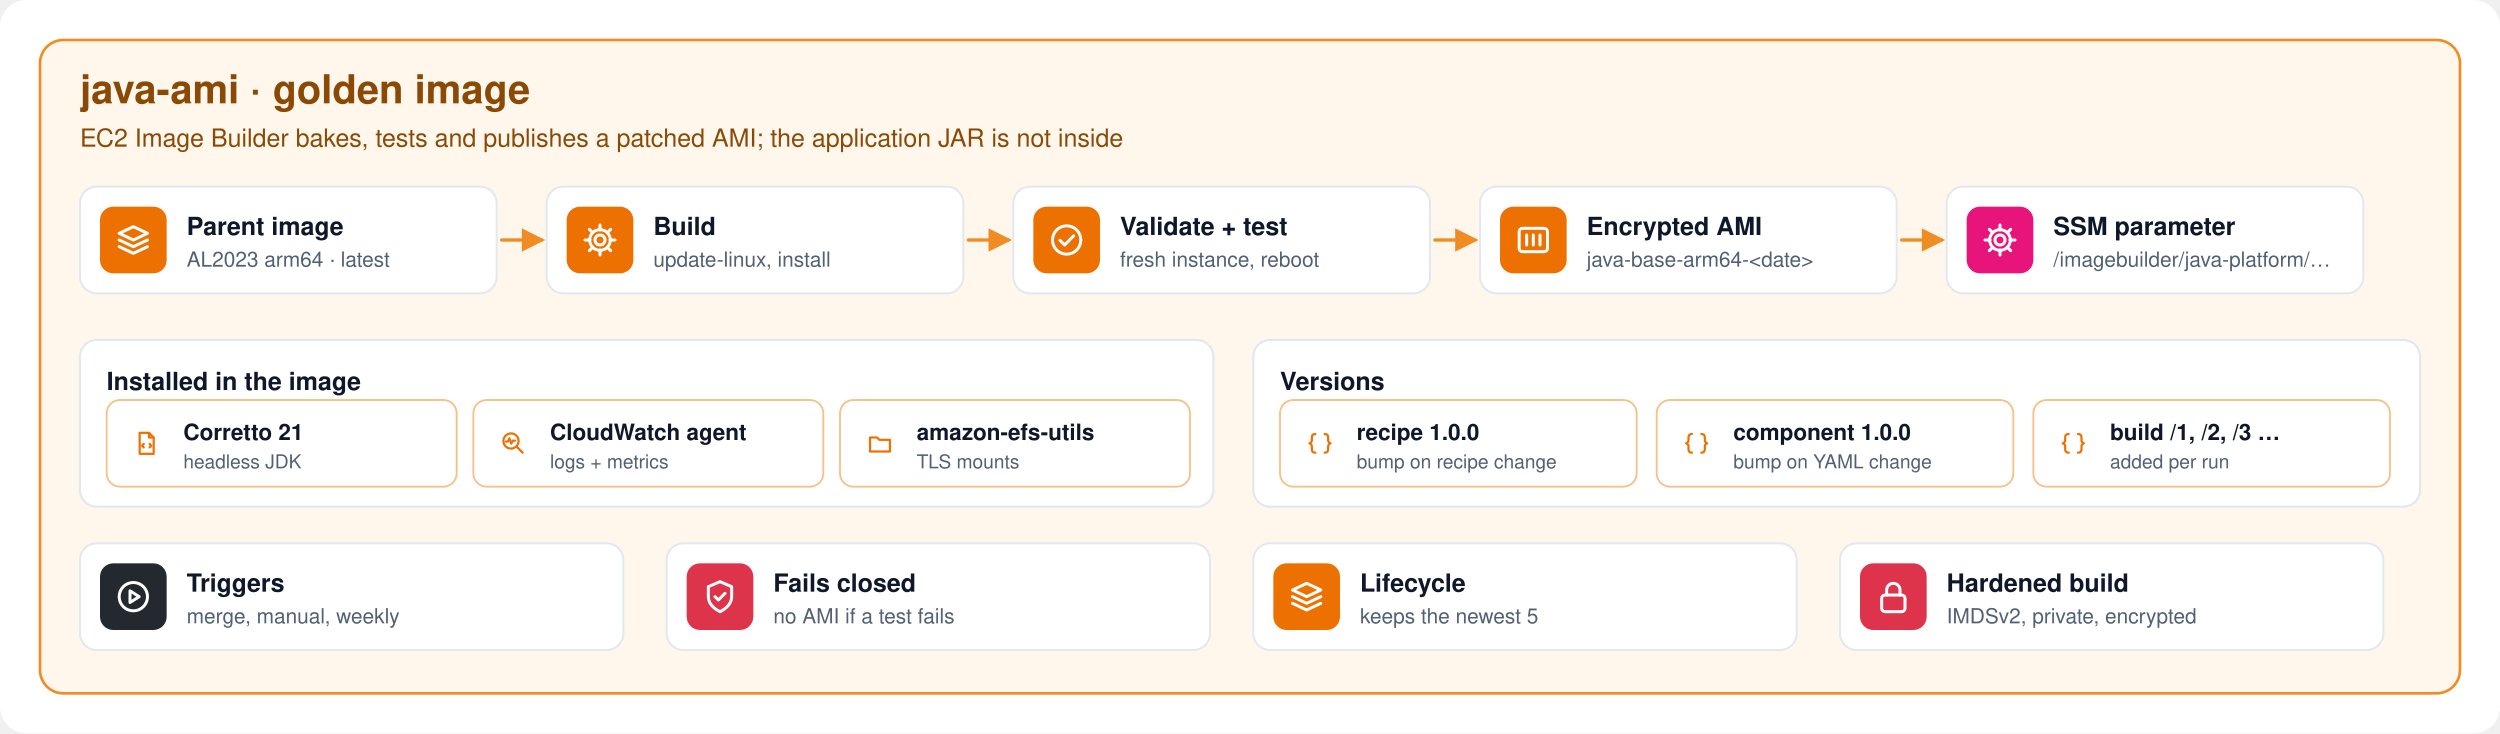
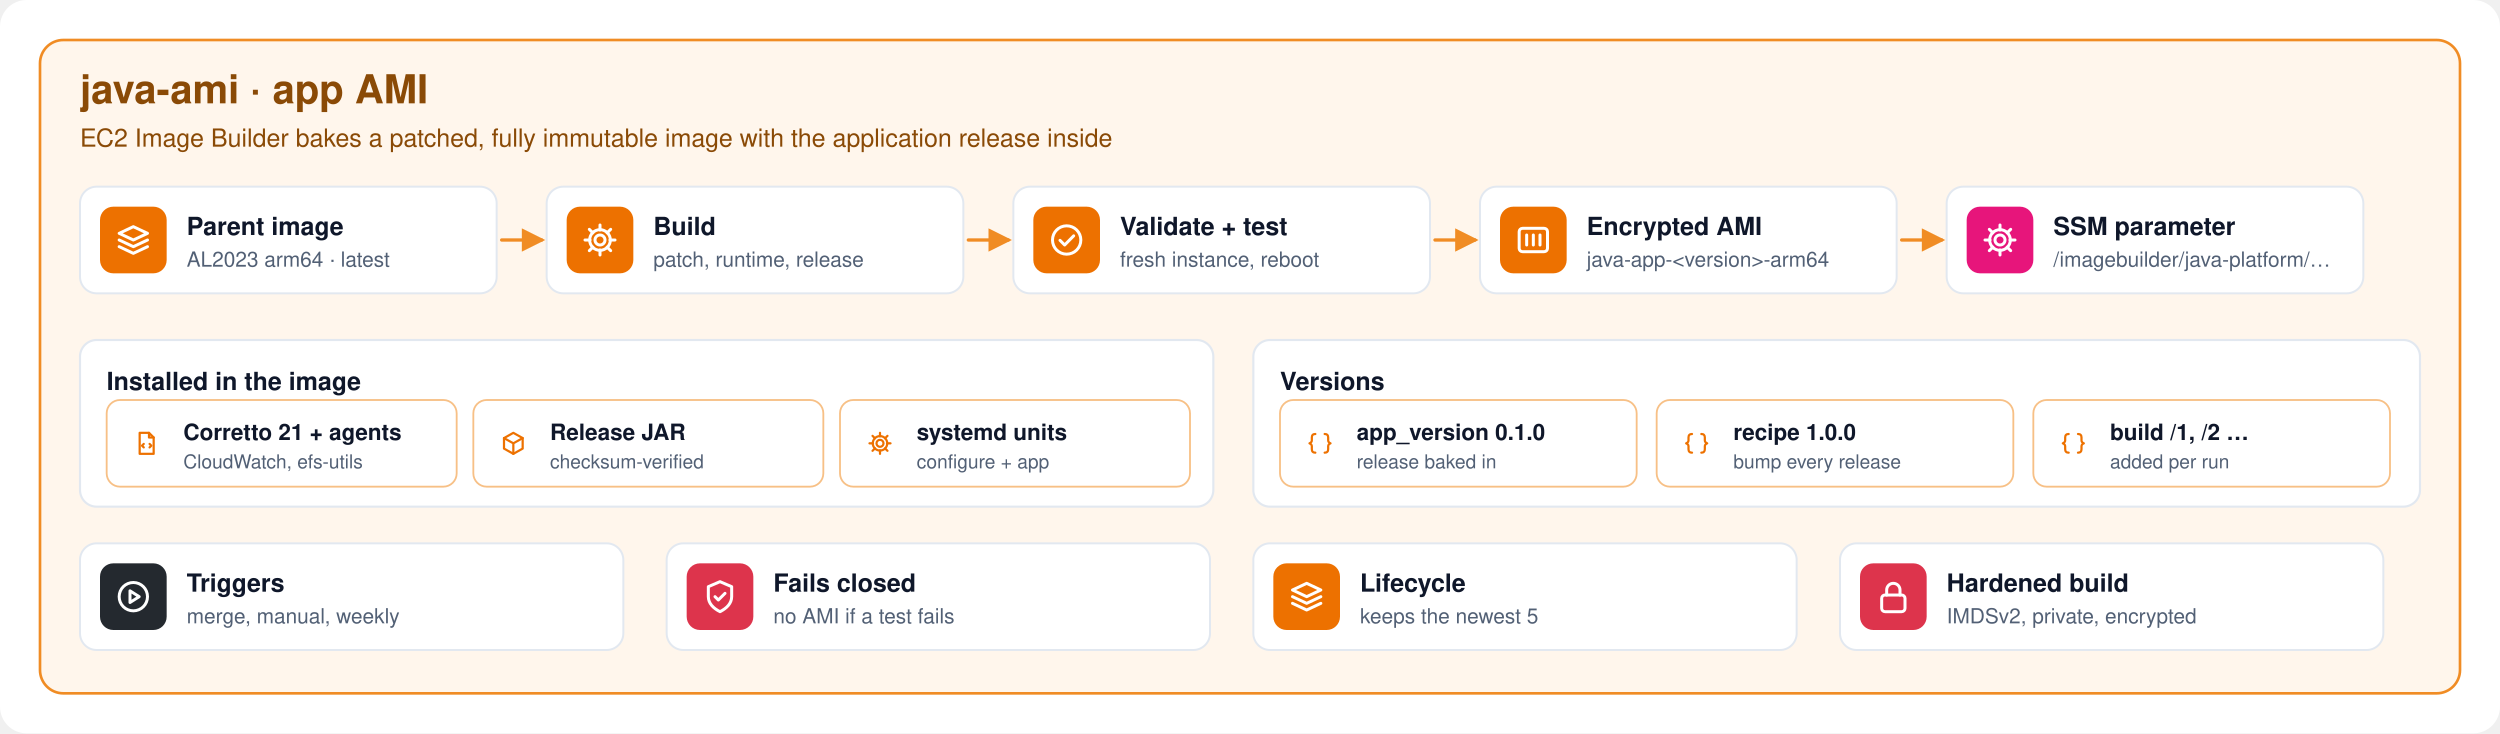
<svg xmlns="http://www.w3.org/2000/svg" width="1500" height="440" viewBox="0 0 1500 440" role="img" aria-label="Image pipeline: EC2 Image Builder patches, installs, tests and publishes a Graviton AMI.">
  <defs>
    <marker id="mF08C24" viewBox="0 0 10 10" refX="8.5" refY="5" markerWidth="7" markerHeight="7" orient="auto-start-reverse">
      <path d="M0,0 L10,5 L0,10 z" fill="#F08C24" />
    </marker>
  </defs>
  <rect width="1500" height="440" rx="16" fill="#FFFFFF" />
  <rect x="24" y="24" width="1452" height="392" rx="14" fill="#FFF6EC" stroke="#F08C24" stroke-width="1.6" />
-   <text x="48" y="62" font-family="-apple-system, BlinkMacSystemFont, 'Segoe UI', Helvetica, Arial, sans-serif" font-size="24" font-weight="700" fill="#8A4A06" text-anchor="start">java-ami · golden image</text>
-   <text x="48" y="88" font-family="-apple-system, BlinkMacSystemFont, 'Segoe UI', Helvetica, Arial, sans-serif" font-size="15" font-weight="400" fill="#8A4A06" text-anchor="start">EC2 Image Builder bakes, tests and publishes a patched AMI; the application JAR is not inside</text>
+   <text x="48" y="62" font-family="-apple-system, BlinkMacSystemFont, 'Segoe UI', Helvetica, Arial, sans-serif" font-size="24" font-weight="700" fill="#8A4A06" text-anchor="start">java-ami · app AMI</text>
+   <text x="48" y="88" font-family="-apple-system, BlinkMacSystemFont, 'Segoe UI', Helvetica, Arial, sans-serif" font-size="15" font-weight="400" fill="#8A4A06" text-anchor="start">EC2 Image Builder bakes a patched, fully immutable image with the application release inside</text>
  <rect x="48" y="112" width="250" height="64" rx="10" fill="#FFFFFF" stroke="#E2E8F0" stroke-width="1.2" />
  <rect x="60" y="124.0" width="40" height="40" rx="8.0" fill="#ED7100" />
  <g transform="translate(68.0,132.0) scale(1.0)" fill="none" stroke="#FFFFFF" stroke-width="1.8" stroke-linecap="round" stroke-linejoin="round">
    <path d="M12 4l8.5 4-8.5 4-8.5-4z" />
    <path d="M3.5 12l8.5 4 8.5-4" />
    <path d="M3.5 16l8.5 4 8.5-4" />
  </g>
  <text x="112" y="141.0" font-family="-apple-system, BlinkMacSystemFont, 'Segoe UI', Helvetica, Arial, sans-serif" font-size="15" font-weight="600" fill="#0F172A" text-anchor="start">Parent image</text>
  <text x="112" y="160.0" font-family="-apple-system, BlinkMacSystemFont, 'Segoe UI', Helvetica, Arial, sans-serif" font-size="12.5" font-weight="400" fill="#526075" text-anchor="start">AL2023 arm64 · latest</text>
  <polyline points="301,144 325,144" fill="none" stroke="#F08C24" stroke-width="2" stroke-linecap="round" stroke-linejoin="round" marker-end="url(#mF08C24)" />
  <rect x="328" y="112" width="250" height="64" rx="10" fill="#FFFFFF" stroke="#E2E8F0" stroke-width="1.2" />
  <rect x="340" y="124.0" width="40" height="40" rx="8.0" fill="#ED7100" />
  <g transform="translate(348.0,132.0) scale(1.0)" fill="none" stroke="#FFFFFF" stroke-width="1.8" stroke-linecap="round" stroke-linejoin="round">
    <circle cx="12" cy="12" r="3" />
    <path d="M12 3v3M12 18v3M3 12h3M18 12h3M5.6 5.6l2.1 2.1M16.3 16.3l2.1 2.1M5.6 18.4l2.1-2.1M16.3 7.7l2.1-2.1" />
    <circle cx="12" cy="12" r="6.2" />
  </g>
  <text x="392" y="141.0" font-family="-apple-system, BlinkMacSystemFont, 'Segoe UI', Helvetica, Arial, sans-serif" font-size="15" font-weight="600" fill="#0F172A" text-anchor="start">Build</text>
-   <text x="392" y="160.0" font-family="-apple-system, BlinkMacSystemFont, 'Segoe UI', Helvetica, Arial, sans-serif" font-size="12.5" font-weight="400" fill="#526075" text-anchor="start">update-linux, install</text>
+   <text x="392" y="160.0" font-family="-apple-system, BlinkMacSystemFont, 'Segoe UI', Helvetica, Arial, sans-serif" font-size="12.5" font-weight="400" fill="#526075" text-anchor="start">patch, runtime, release</text>
  <polyline points="581,144 605,144" fill="none" stroke="#F08C24" stroke-width="2" stroke-linecap="round" stroke-linejoin="round" marker-end="url(#mF08C24)" />
  <rect x="608" y="112" width="250" height="64" rx="10" fill="#FFFFFF" stroke="#E2E8F0" stroke-width="1.2" />
  <rect x="620" y="124.0" width="40" height="40" rx="8.0" fill="#ED7100" />
  <g transform="translate(628.0,132.0) scale(1.0)" fill="none" stroke="#FFFFFF" stroke-width="1.8" stroke-linecap="round" stroke-linejoin="round">
    <circle cx="12" cy="12" r="8.5" />
    <path d="M8 12.2l2.8 2.8L16.2 9.5" />
  </g>
  <text x="672" y="141.0" font-family="-apple-system, BlinkMacSystemFont, 'Segoe UI', Helvetica, Arial, sans-serif" font-size="15" font-weight="600" fill="#0F172A" text-anchor="start">Validate + test</text>
  <text x="672" y="160.0" font-family="-apple-system, BlinkMacSystemFont, 'Segoe UI', Helvetica, Arial, sans-serif" font-size="12.5" font-weight="400" fill="#526075" text-anchor="start">fresh instance, reboot</text>
  <polyline points="861,144 885,144" fill="none" stroke="#F08C24" stroke-width="2" stroke-linecap="round" stroke-linejoin="round" marker-end="url(#mF08C24)" />
  <rect x="888" y="112" width="250" height="64" rx="10" fill="#FFFFFF" stroke="#E2E8F0" stroke-width="1.2" />
  <rect x="900" y="124.0" width="40" height="40" rx="8.0" fill="#ED7100" />
  <g transform="translate(908.0,132.0) scale(1.0)" fill="none" stroke="#FFFFFF" stroke-width="1.8" stroke-linecap="round" stroke-linejoin="round">
    <rect x="3.5" y="5" width="17" height="14" rx="2" />
    <path d="M8 9v6M12 9v6M16 9v6" />
  </g>
  <text x="952" y="141.0" font-family="-apple-system, BlinkMacSystemFont, 'Segoe UI', Helvetica, Arial, sans-serif" font-size="15" font-weight="600" fill="#0F172A" text-anchor="start">Encrypted AMI</text>
-   <text x="952" y="160.0" font-family="-apple-system, BlinkMacSystemFont, 'Segoe UI', Helvetica, Arial, sans-serif" font-size="12.5" font-weight="400" fill="#526075" text-anchor="start">java-base-arm64-&lt;date&gt;</text>
+   <text x="952" y="160.0" font-family="-apple-system, BlinkMacSystemFont, 'Segoe UI', Helvetica, Arial, sans-serif" font-size="12.5" font-weight="400" fill="#526075" text-anchor="start">java-app-&lt;version&gt;-arm64</text>
  <polyline points="1141,144 1165,144" fill="none" stroke="#F08C24" stroke-width="2" stroke-linecap="round" stroke-linejoin="round" marker-end="url(#mF08C24)" />
  <rect x="1168" y="112" width="250" height="64" rx="10" fill="#FFFFFF" stroke="#E2E8F0" stroke-width="1.2" />
  <rect x="1180" y="124.0" width="40" height="40" rx="8.0" fill="#E7157B" />
  <g transform="translate(1188.0,132.0) scale(1.0)" fill="none" stroke="#FFFFFF" stroke-width="1.8" stroke-linecap="round" stroke-linejoin="round">
    <circle cx="12" cy="12" r="3" />
    <path d="M12 3v3M12 18v3M3 12h3M18 12h3M5.6 5.6l2.1 2.1M16.3 16.3l2.1 2.1M5.6 18.4l2.1-2.1M16.3 7.7l2.1-2.1" />
    <circle cx="12" cy="12" r="6.2" />
  </g>
  <text x="1232" y="141.0" font-family="-apple-system, BlinkMacSystemFont, 'Segoe UI', Helvetica, Arial, sans-serif" font-size="15" font-weight="600" fill="#0F172A" text-anchor="start">SSM parameter</text>
  <text x="1232" y="160.0" font-family="-apple-system, BlinkMacSystemFont, 'Segoe UI', Helvetica, Arial, sans-serif" font-size="12.5" font-weight="400" fill="#526075" text-anchor="start">/imagebuilder/java-platform/…</text>
  <rect x="48" y="204" width="680" height="100" rx="10" fill="#FFFFFF" stroke="#E2E8F0" stroke-width="1.3" />
  <text x="64" y="234" font-family="-apple-system, BlinkMacSystemFont, 'Segoe UI', Helvetica, Arial, sans-serif" font-size="15" font-weight="700" fill="#0F172A" text-anchor="start">Installed in the image</text>
  <rect x="64" y="240" width="210" height="52" rx="8" fill="#FFFFFF" stroke="#F08C24" stroke-opacity="0.55" stroke-width="1.1" />
  <g transform="translate(79.6,257.6) scale(0.7)" fill="none" stroke="#ED7100" stroke-width="1.9" stroke-linecap="round" stroke-linejoin="round">
    <path d="M6 3h8l4 4v14H6z" />
    <path d="M14 3v4h4" />
    <path d="M9.5 12.5L8 14l1.5 1.5M14.5 12.5L16 14l-1.5 1.5" />
  </g>
-   <text x="110" y="264" font-family="-apple-system, BlinkMacSystemFont, 'Segoe UI', Helvetica, Arial, sans-serif" font-size="13.5" font-weight="600" fill="#0F172A" text-anchor="start">Corretto 21</text>
-   <text x="110" y="281" font-family="-apple-system, BlinkMacSystemFont, 'Segoe UI', Helvetica, Arial, sans-serif" font-size="11.5" font-weight="400" fill="#526075" text-anchor="start">headless JDK</text>
+   <text x="110" y="264" font-family="-apple-system, BlinkMacSystemFont, 'Segoe UI', Helvetica, Arial, sans-serif" font-size="13.5" font-weight="600" fill="#0F172A" text-anchor="start">Corretto 21 + agents</text>
+   <text x="110" y="281" font-family="-apple-system, BlinkMacSystemFont, 'Segoe UI', Helvetica, Arial, sans-serif" font-size="11.5" font-weight="400" fill="#526075" text-anchor="start">CloudWatch, efs-utils</text>
  <rect x="284" y="240" width="210" height="52" rx="8" fill="#FFFFFF" stroke="#F08C24" stroke-opacity="0.55" stroke-width="1.1" />
  <g transform="translate(299.6,257.6) scale(0.7)" fill="none" stroke="#ED7100" stroke-width="1.9" stroke-linecap="round" stroke-linejoin="round">
-     <circle cx="10" cy="10" r="6.5" />
-     <path d="M14.8 14.8L20 20" />
-     <path d="M5.5 10.5h1.8l1.3-2.8 1.6 4.6 1.4-2.6h1.9" />
+     <path d="M12 3l8 4.5v9L12 21l-8-4.5v-9z" />
+     <path d="M4 7.5l8 4.5 8-4.5M12 12v9" />
  </g>
-   <text x="330" y="264" font-family="-apple-system, BlinkMacSystemFont, 'Segoe UI', Helvetica, Arial, sans-serif" font-size="13.5" font-weight="600" fill="#0F172A" text-anchor="start">CloudWatch agent</text>
-   <text x="330" y="281" font-family="-apple-system, BlinkMacSystemFont, 'Segoe UI', Helvetica, Arial, sans-serif" font-size="11.5" font-weight="400" fill="#526075" text-anchor="start">logs + metrics</text>
+   <text x="330" y="264" font-family="-apple-system, BlinkMacSystemFont, 'Segoe UI', Helvetica, Arial, sans-serif" font-size="13.5" font-weight="600" fill="#0F172A" text-anchor="start">Release JAR</text>
+   <text x="330" y="281" font-family="-apple-system, BlinkMacSystemFont, 'Segoe UI', Helvetica, Arial, sans-serif" font-size="11.5" font-weight="400" fill="#526075" text-anchor="start">checksum-verified</text>
  <rect x="504" y="240" width="210" height="52" rx="8" fill="#FFFFFF" stroke="#F08C24" stroke-opacity="0.55" stroke-width="1.1" />
  <g transform="translate(519.6,257.6) scale(0.7)" fill="none" stroke="#ED7100" stroke-width="1.9" stroke-linecap="round" stroke-linejoin="round">
-     <path d="M3.5 7h6l2 2h9v10h-17z" />
+     <circle cx="12" cy="12" r="3" />
+     <path d="M12 3v3M12 18v3M3 12h3M18 12h3M5.6 5.6l2.1 2.1M16.3 16.3l2.1 2.1M5.6 18.4l2.1-2.1M16.3 7.7l2.1-2.1" />
+     <circle cx="12" cy="12" r="6.2" />
  </g>
-   <text x="550" y="264" font-family="-apple-system, BlinkMacSystemFont, 'Segoe UI', Helvetica, Arial, sans-serif" font-size="13.5" font-weight="600" fill="#0F172A" text-anchor="start">amazon-efs-utils</text>
-   <text x="550" y="281" font-family="-apple-system, BlinkMacSystemFont, 'Segoe UI', Helvetica, Arial, sans-serif" font-size="11.5" font-weight="400" fill="#526075" text-anchor="start">TLS mounts</text>
+   <text x="550" y="264" font-family="-apple-system, BlinkMacSystemFont, 'Segoe UI', Helvetica, Arial, sans-serif" font-size="13.5" font-weight="600" fill="#0F172A" text-anchor="start">systemd units</text>
+   <text x="550" y="281" font-family="-apple-system, BlinkMacSystemFont, 'Segoe UI', Helvetica, Arial, sans-serif" font-size="11.5" font-weight="400" fill="#526075" text-anchor="start">configure + app</text>
  <rect x="752" y="204" width="700" height="100" rx="10" fill="#FFFFFF" stroke="#E2E8F0" stroke-width="1.3" />
  <text x="768" y="234" font-family="-apple-system, BlinkMacSystemFont, 'Segoe UI', Helvetica, Arial, sans-serif" font-size="15" font-weight="700" fill="#0F172A" text-anchor="start">Versions</text>
  <rect x="768" y="240" width="214" height="52" rx="8" fill="#FFFFFF" stroke="#F08C24" stroke-opacity="0.55" stroke-width="1.1" />
  <g transform="translate(783.6,257.6) scale(0.7)" fill="none" stroke="#ED7100" stroke-width="1.9" stroke-linecap="round" stroke-linejoin="round">
    <path d="M8 4c-2 0-3 1-3 3v2.5c0 1.2-.8 2-2 2.5 1.2.5 2 1.3 2 2.5V17c0 2 1 3 3 3M16 4c2 0 3 1 3 3v2.5c0 1.2.8 2 2 2.5-1.2.5-2 1.3-2 2.5V17c0 2-1 3-3 3" />
  </g>
-   <text x="814" y="264" font-family="-apple-system, BlinkMacSystemFont, 'Segoe UI', Helvetica, Arial, sans-serif" font-size="13.5" font-weight="600" fill="#0F172A" text-anchor="start">recipe 1.0.0</text>
-   <text x="814" y="281" font-family="-apple-system, BlinkMacSystemFont, 'Segoe UI', Helvetica, Arial, sans-serif" font-size="11.5" font-weight="400" fill="#526075" text-anchor="start">bump on recipe change</text>
+   <text x="814" y="264" font-family="-apple-system, BlinkMacSystemFont, 'Segoe UI', Helvetica, Arial, sans-serif" font-size="13.5" font-weight="600" fill="#0F172A" text-anchor="start">app_version 0.1.0</text>
+   <text x="814" y="281" font-family="-apple-system, BlinkMacSystemFont, 'Segoe UI', Helvetica, Arial, sans-serif" font-size="11.5" font-weight="400" fill="#526075" text-anchor="start">release baked in</text>
  <rect x="994" y="240" width="214" height="52" rx="8" fill="#FFFFFF" stroke="#F08C24" stroke-opacity="0.55" stroke-width="1.1" />
  <g transform="translate(1009.6,257.6) scale(0.7)" fill="none" stroke="#ED7100" stroke-width="1.9" stroke-linecap="round" stroke-linejoin="round">
    <path d="M8 4c-2 0-3 1-3 3v2.5c0 1.2-.8 2-2 2.5 1.2.5 2 1.3 2 2.5V17c0 2 1 3 3 3M16 4c2 0 3 1 3 3v2.5c0 1.2.8 2 2 2.5-1.2.5-2 1.3-2 2.5V17c0 2-1 3-3 3" />
  </g>
-   <text x="1040" y="264" font-family="-apple-system, BlinkMacSystemFont, 'Segoe UI', Helvetica, Arial, sans-serif" font-size="13.5" font-weight="600" fill="#0F172A" text-anchor="start">component 1.0.0</text>
-   <text x="1040" y="281" font-family="-apple-system, BlinkMacSystemFont, 'Segoe UI', Helvetica, Arial, sans-serif" font-size="11.5" font-weight="400" fill="#526075" text-anchor="start">bump on YAML change</text>
+   <text x="1040" y="264" font-family="-apple-system, BlinkMacSystemFont, 'Segoe UI', Helvetica, Arial, sans-serif" font-size="13.5" font-weight="600" fill="#0F172A" text-anchor="start">recipe 1.0.0</text>
+   <text x="1040" y="281" font-family="-apple-system, BlinkMacSystemFont, 'Segoe UI', Helvetica, Arial, sans-serif" font-size="11.5" font-weight="400" fill="#526075" text-anchor="start">bump every release</text>
  <rect x="1220" y="240" width="214" height="52" rx="8" fill="#FFFFFF" stroke="#F08C24" stroke-opacity="0.55" stroke-width="1.1" />
  <g transform="translate(1235.6,257.6) scale(0.7)" fill="none" stroke="#ED7100" stroke-width="1.9" stroke-linecap="round" stroke-linejoin="round">
    <path d="M8 4c-2 0-3 1-3 3v2.5c0 1.2-.8 2-2 2.5 1.2.5 2 1.3 2 2.5V17c0 2 1 3 3 3M16 4c2 0 3 1 3 3v2.5c0 1.2.8 2 2 2.5-1.2.5-2 1.3-2 2.5V17c0 2-1 3-3 3" />
  </g>
-   <text x="1266" y="264" font-family="-apple-system, BlinkMacSystemFont, 'Segoe UI', Helvetica, Arial, sans-serif" font-size="13.5" font-weight="600" fill="#0F172A" text-anchor="start">build /1, /2, /3 …</text>
+   <text x="1266" y="264" font-family="-apple-system, BlinkMacSystemFont, 'Segoe UI', Helvetica, Arial, sans-serif" font-size="13.5" font-weight="600" fill="#0F172A" text-anchor="start">build /1, /2 …</text>
  <text x="1266" y="281" font-family="-apple-system, BlinkMacSystemFont, 'Segoe UI', Helvetica, Arial, sans-serif" font-size="11.5" font-weight="400" fill="#526075" text-anchor="start">added per run</text>
  <rect x="48" y="326" width="326" height="64" rx="10" fill="#FFFFFF" stroke="#E2E8F0" stroke-width="1.2" />
  <rect x="60" y="338.0" width="40" height="40" rx="8.0" fill="#24292F" />
  <g transform="translate(68.0,346.0) scale(1.0)" fill="none" stroke="#FFFFFF" stroke-width="1.8" stroke-linecap="round" stroke-linejoin="round">
    <circle cx="12" cy="12" r="8.5" />
    <path d="M10 8.5l5.5 3.5-5.5 3.5z" />
  </g>
  <text x="112" y="355.0" font-family="-apple-system, BlinkMacSystemFont, 'Segoe UI', Helvetica, Arial, sans-serif" font-size="15" font-weight="600" fill="#0F172A" text-anchor="start">Triggers</text>
  <text x="112" y="374.0" font-family="-apple-system, BlinkMacSystemFont, 'Segoe UI', Helvetica, Arial, sans-serif" font-size="12.5" font-weight="400" fill="#526075" text-anchor="start">merge, manual, weekly</text>
  <rect x="400" y="326" width="326" height="64" rx="10" fill="#FFFFFF" stroke="#E2E8F0" stroke-width="1.2" />
  <rect x="412" y="338.0" width="40" height="40" rx="8.0" fill="#DD344C" />
  <g transform="translate(420.0,346.0) scale(1.0)" fill="none" stroke="#FFFFFF" stroke-width="1.8" stroke-linecap="round" stroke-linejoin="round">
    <path d="M12 3l7 3v6c0 4-3 7-7 9-4-2-7-5-7-9V6z" />
    <path d="M9 12l2 2 4-4" />
  </g>
  <text x="464" y="355.0" font-family="-apple-system, BlinkMacSystemFont, 'Segoe UI', Helvetica, Arial, sans-serif" font-size="15" font-weight="600" fill="#0F172A" text-anchor="start">Fails closed</text>
  <text x="464" y="374.0" font-family="-apple-system, BlinkMacSystemFont, 'Segoe UI', Helvetica, Arial, sans-serif" font-size="12.5" font-weight="400" fill="#526075" text-anchor="start">no AMI if a test fails</text>
  <rect x="752" y="326" width="326" height="64" rx="10" fill="#FFFFFF" stroke="#E2E8F0" stroke-width="1.2" />
  <rect x="764" y="338.0" width="40" height="40" rx="8.0" fill="#ED7100" />
  <g transform="translate(772.0,346.0) scale(1.0)" fill="none" stroke="#FFFFFF" stroke-width="1.8" stroke-linecap="round" stroke-linejoin="round">
    <path d="M12 4l8.5 4-8.5 4-8.5-4z" />
    <path d="M3.5 12l8.5 4 8.5-4" />
    <path d="M3.5 16l8.5 4 8.5-4" />
  </g>
  <text x="816" y="355.0" font-family="-apple-system, BlinkMacSystemFont, 'Segoe UI', Helvetica, Arial, sans-serif" font-size="15" font-weight="600" fill="#0F172A" text-anchor="start">Lifecycle</text>
  <text x="816" y="374.0" font-family="-apple-system, BlinkMacSystemFont, 'Segoe UI', Helvetica, Arial, sans-serif" font-size="12.5" font-weight="400" fill="#526075" text-anchor="start">keeps the newest 5</text>
  <rect x="1104" y="326" width="326" height="64" rx="10" fill="#FFFFFF" stroke="#E2E8F0" stroke-width="1.2" />
  <rect x="1116" y="338.0" width="40" height="40" rx="8.0" fill="#DD344C" />
  <g transform="translate(1124.0,346.0) scale(1.0)" fill="none" stroke="#FFFFFF" stroke-width="1.8" stroke-linecap="round" stroke-linejoin="round">
    <rect x="5" y="11" width="14" height="10" rx="2" />
    <path d="M8 11V8a4 4 0 0 1 8 0v3" />
  </g>
  <text x="1168" y="355.0" font-family="-apple-system, BlinkMacSystemFont, 'Segoe UI', Helvetica, Arial, sans-serif" font-size="15" font-weight="600" fill="#0F172A" text-anchor="start">Hardened build</text>
  <text x="1168" y="374.0" font-family="-apple-system, BlinkMacSystemFont, 'Segoe UI', Helvetica, Arial, sans-serif" font-size="12.5" font-weight="400" fill="#526075" text-anchor="start">IMDSv2, private, encrypted</text>
</svg>
